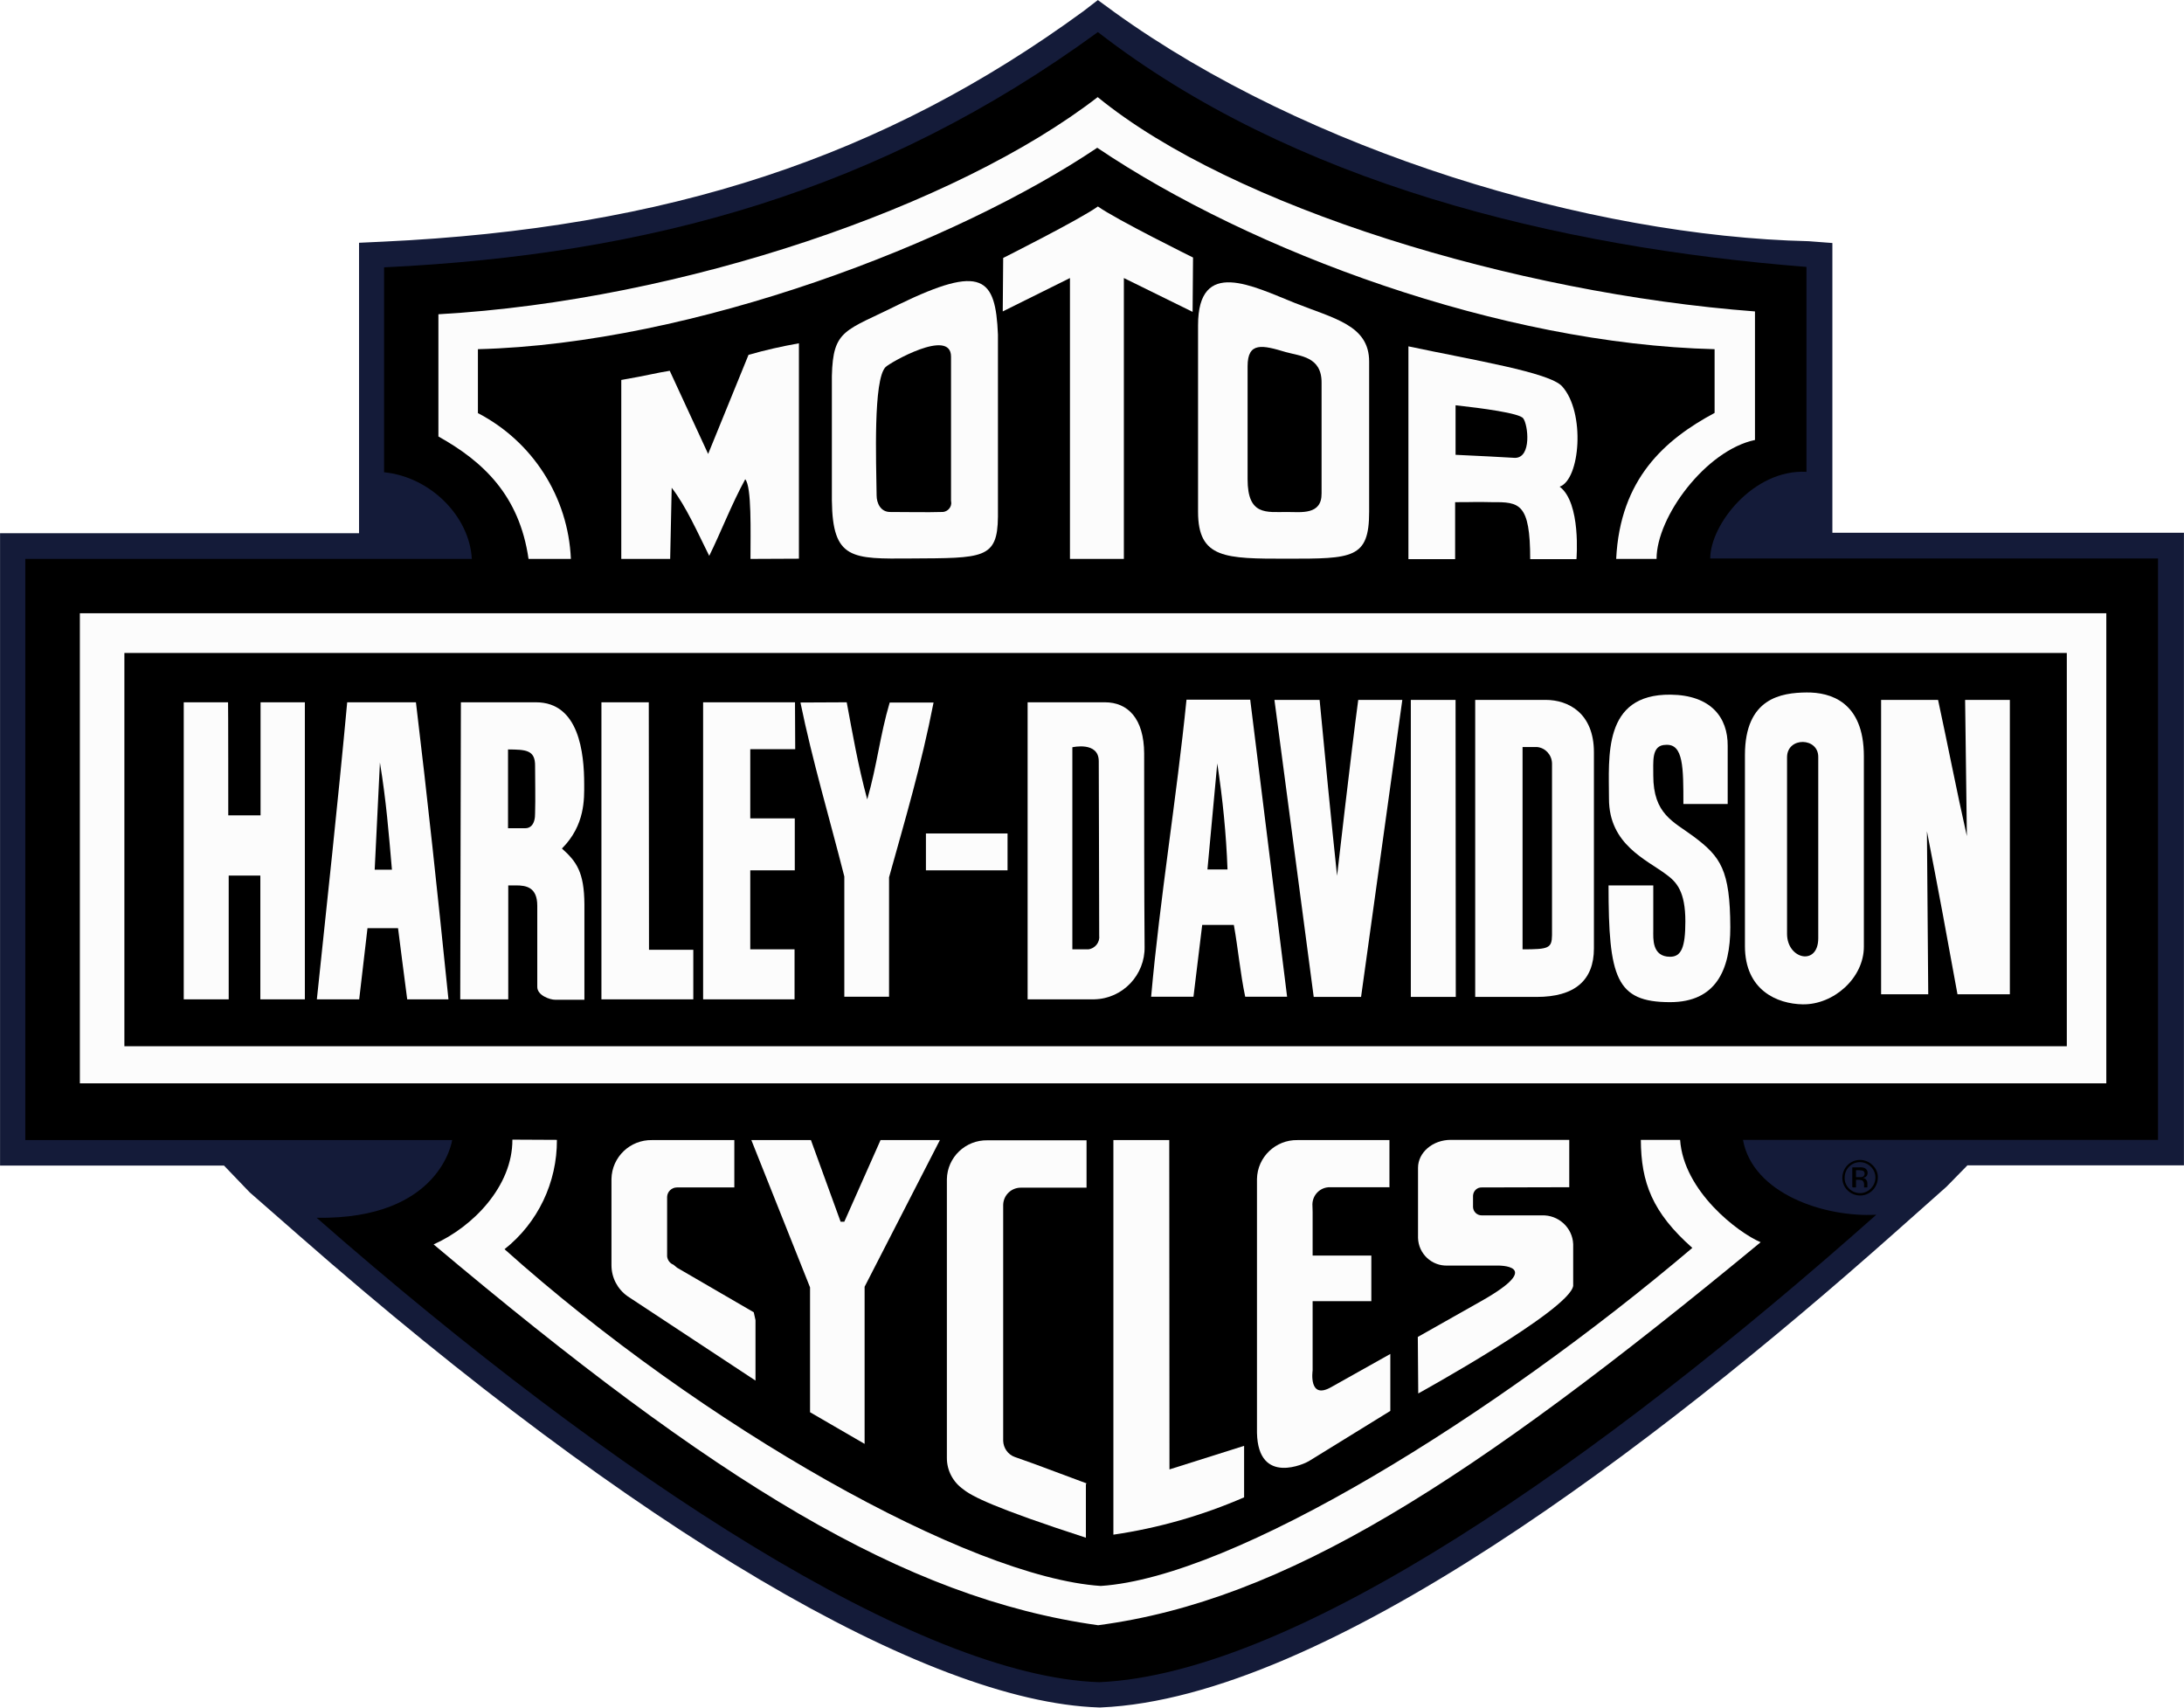
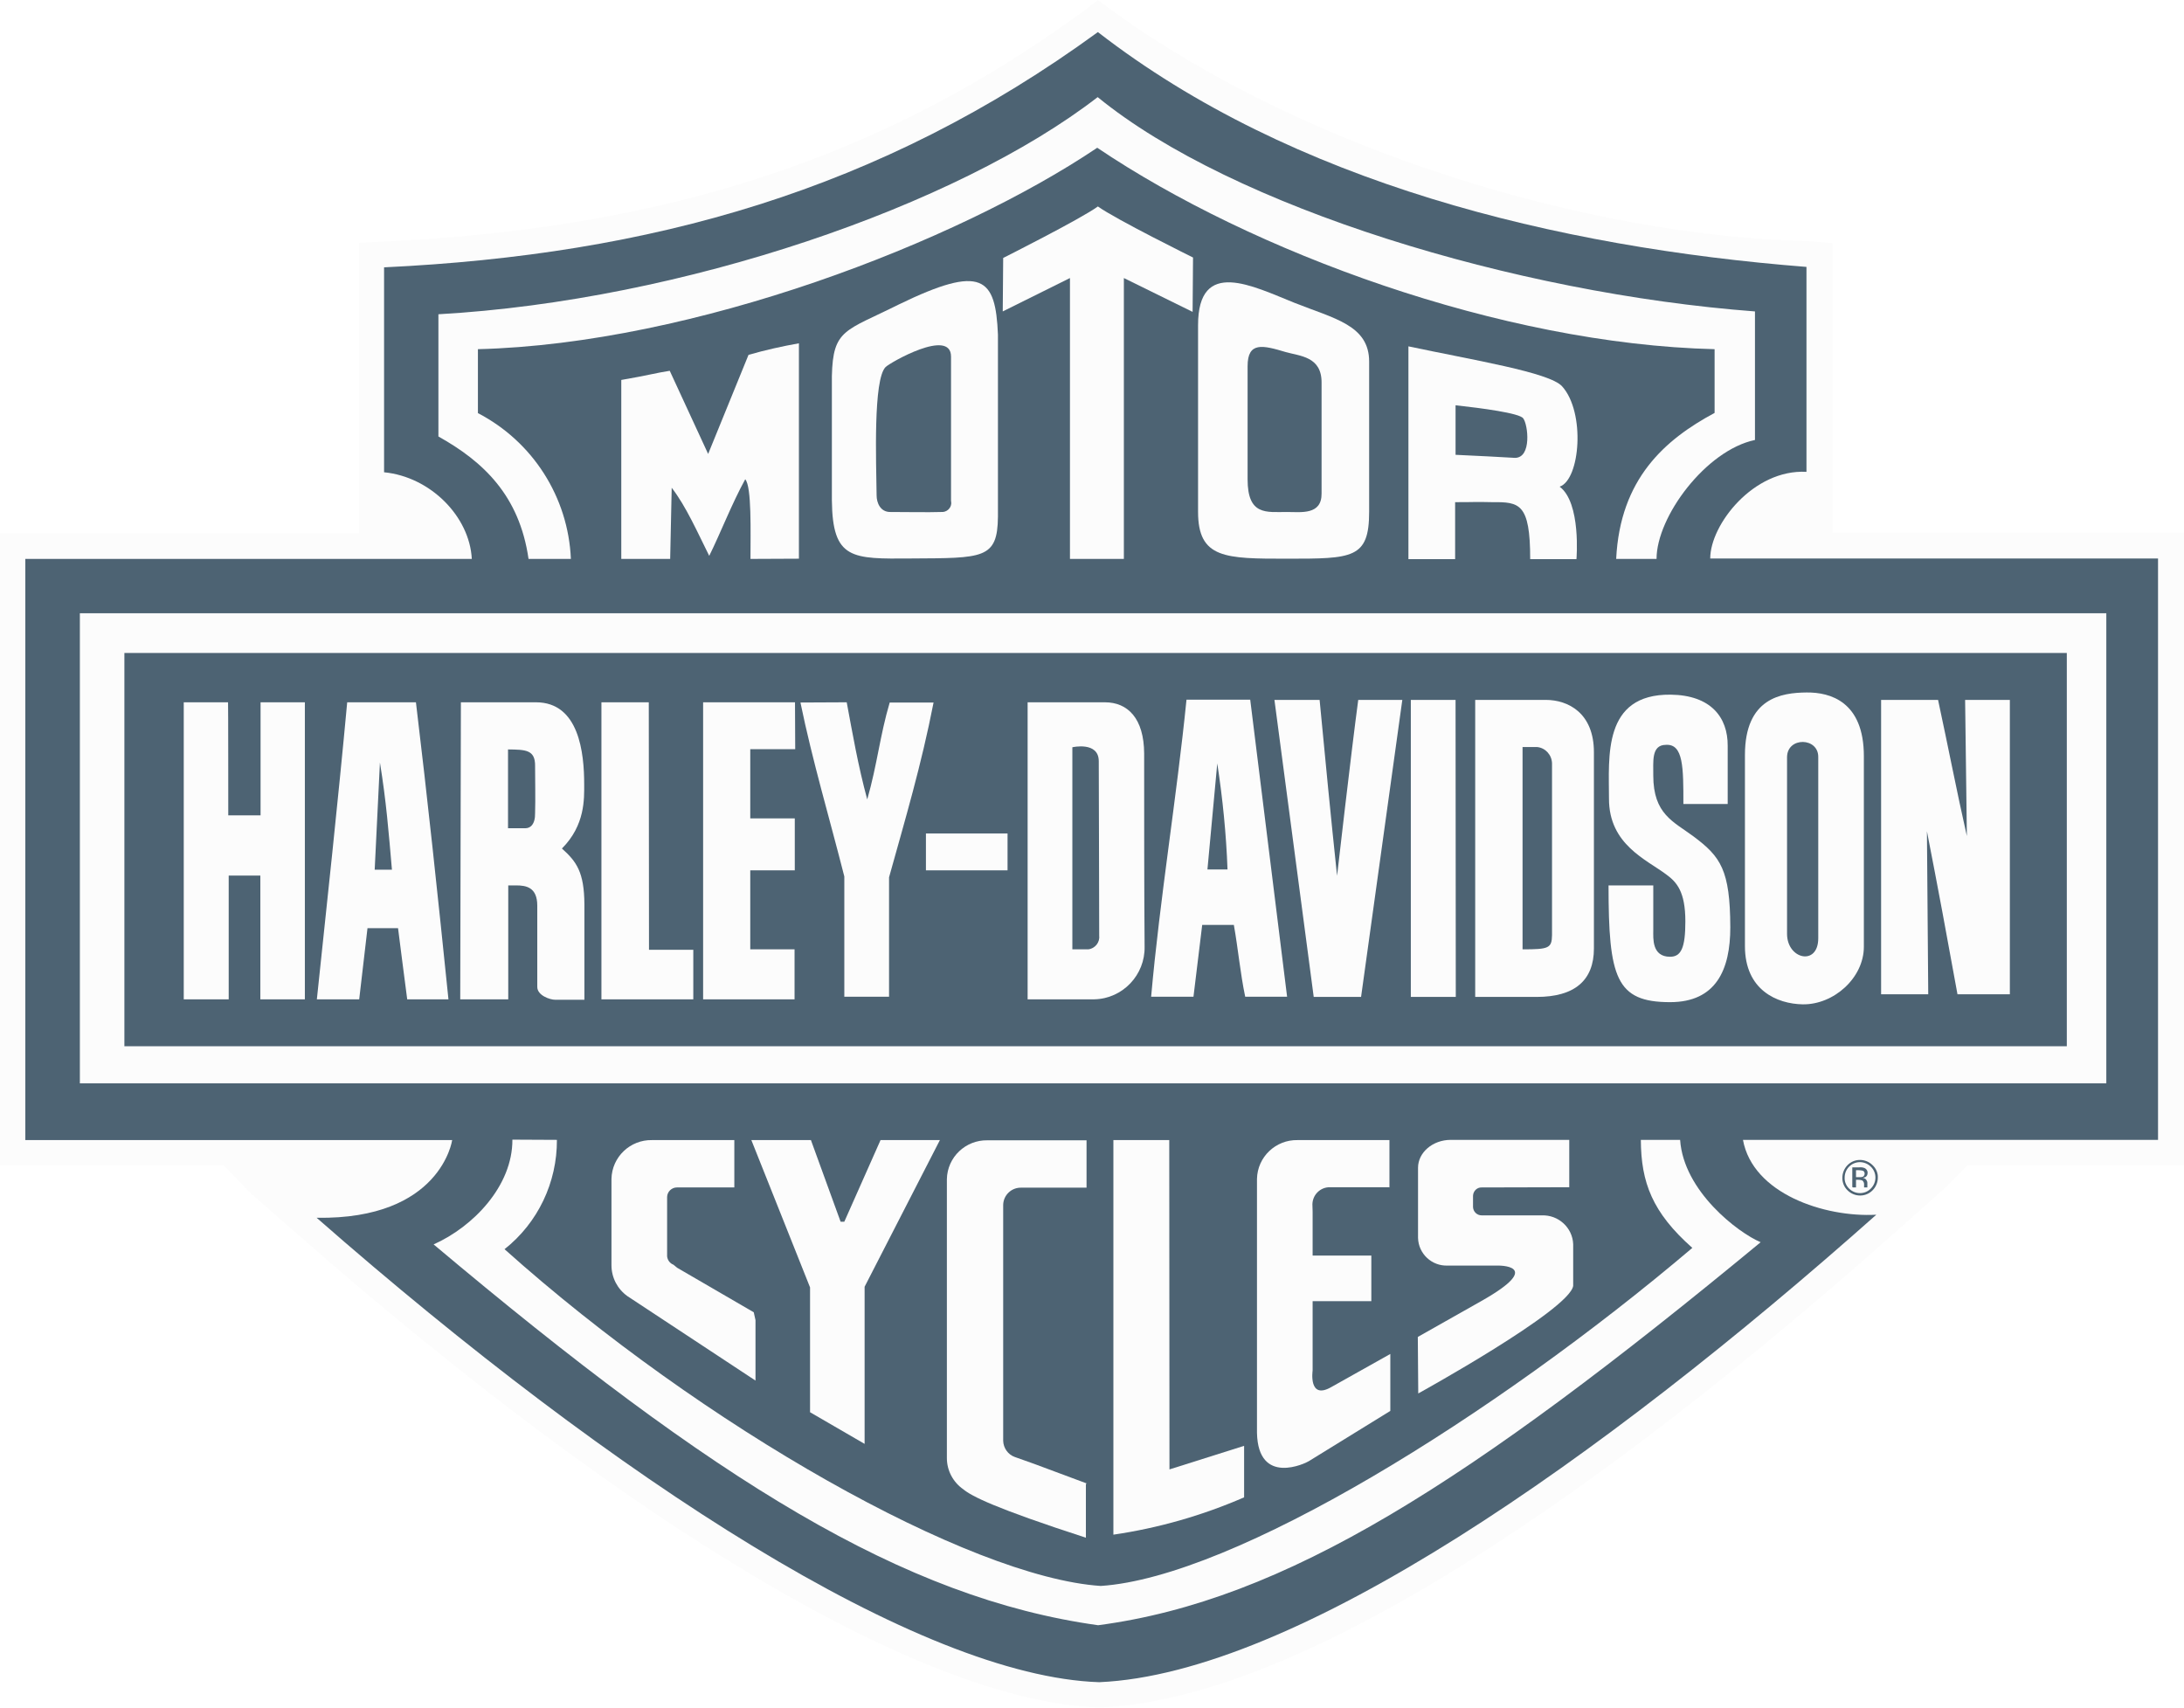
<svg xmlns="http://www.w3.org/2000/svg" version="1.1" id="shield" x="0px" y="0px" viewBox="0 0 1000.8 782.5" style="enable-background:new 0 0 1000.8 782.5;" xml:space="preserve">
  <style type="text/css">
- 	.st0{fill:#141B39;stroke:#141B39;stroke-width:0.75;}
+ 	.st0{fill:#fcfcfc;stroke:#fcfcfc;stroke-width:0.75;}
	.st1{fill:#fcfcfc;}
	.st2{fill:#fcfcfc;}
</style>
-   <path class="st0" d="M510.2,5.7c88.7,64,218.3,102.9,318.6,105.2l10.5,0.8v132.8h161.1v289.1h-99l-9.7,9.9l-24.2,21.5  c-108.8,96.6-260.1,212.6-363.1,217h-0.9c-79-2.6-212.3-81.3-365.6-215.6l-23.2-20.3l-11.9-12.4H0.4v-289h164.5V111.6l10.7-0.5  c130.3-6.1,229.3-38.6,321-105.6l6.5-5L510.2,5.7z" />
-   <path d="M503.1,14.7c89,69,210,98.6,324.7,107.6v93.9c-24.3-1.3-44.1,24.2-44.1,39.7h205.2v266.4H798.7  c4.5,24.7,37.4,35.6,61.1,34.3C733.4,668.9,593.8,766.9,503.7,770.8c-82.2-2.7-221.1-92.3-358.6-212.8c57,0.9,62.1-35.6,62.1-35.6  H11.6V256.1h204.6c-1-19.4-18.9-37.6-40.2-39.7v-93.9C298,116.7,403.3,87.5,503.1,14.7z" />
-   <path class="st1" d="M804.2,142.7c0,16.8,0,39.8,0,58.9c-22.4,4.7-45.1,35.1-45.1,54.5h-18.5c1.8-36.8,22.4-54.7,45.1-66.9  c0-11.6,0-17.9,0-29.2c-97.9-2.4-212-44.5-282.9-92.3c-64.5,43.4-184.9,89.8-283.8,92.3c0,6.5,0,19.3,0,29.3  c25.1,13,41.4,38.5,42.6,66.8h-19.4c-4.2-29.2-20.9-44.7-41.3-56.1c0-18.6,0-36.7,0-56c111.8-6.3,237.6-49.6,302.1-99.5  C564.8,95,694.3,134.4,804.2,142.7z" />
-   <path class="st1" d="M546.7,118l-0.2,24.9L515,127.4v128.7h-24.7c0-42.1,0-128.7,0-128.7l-30.8,15.3l0.2-24.5  c0,0,35.6-17.9,43.4-23.6C511.3,100.5,546.7,118,546.7,118z" />
-   <path class="st1" d="M343.9,256.1c0-12.4,0.6-33.1-2.4-36.5c-6.1,11.1-11.4,24.8-16.5,35.1c-5.2-10.4-10.6-22.7-17.2-31.2l-0.7,32.6  h-22.4v-82c12.2-2.1,15.8-3.2,22.2-4.2l17.6,38.1l18.5-45.4c7.6-2.2,15.3-3.9,23.1-5.3v98.7L343.9,256.1L343.9,256.1z" />
-   <path class="st1" d="M457.3,153.3c0,35.8,0,69.8,0,83.5c-0.2,19.4-6.8,18.9-39.8,19.1c-27.1,0.2-36,0.6-36.3-26.6v-57  c0.5-21.6,6.1-20.5,30.7-32.8C450.2,120.9,456.2,127.2,457.3,153.3z M435.8,163.4c0-13.3-28.2,2.9-30,4.8  c-5.7,5.8-4.3,43.1-4.1,58.8c0,3.5,1.8,7.6,6.2,7.6c7.1,0,17.5,0.2,23.4,0c2.3,0.2,4.4-1.5,4.6-3.8c0-0.4,0-0.9-0.1-1.3  C435.8,225.3,435.8,163.4,435.8,163.4z" />
-   <path class="st1" d="M627.4,165.7v68.8c0,21.5-7.6,21.5-37.6,21.5c-28.3,0-40.8,0-40.8-21.5c0,0,0-62.3,0-85.5  c0-31.1,25.2-17.8,44.3-10.2C611.4,146,627.4,149,627.4,165.7z M589.1,161.3c-10.4-3.1-17.4-4.9-17.4,6.5c0,19.4,0,51.8,0,51.8  c0,16.7,8.6,15,18,15c6.5,0,16,1.5,15.9-8.5c0-20.7,0-28.5,0-50.7C605.7,163.3,595.7,163.2,589.1,161.3z" />
-   <path class="st1" d="M715.8,177c10.8,11.9,8.3,42.8-1.1,46c9.9,7.4,7.7,33.2,7.7,33.2h-21.2c0-25.7-5-26.2-17.4-26.1  c-9-0.2-6.5,0-17,0v26.1h-21.4v-97.5C675,165,710,170.6,715.8,177z M667,185.7v22.7c14,0.7,17.5,0.8,27.2,1.4c7.8,0,6-15.3,3.8-18.1  C696.4,189.3,678.8,187,667,185.7z" />
-   <rect x="36.6" y="281" class="st1" width="928.6" height="215.4" />
-   <path class="st1" d="M255.2,522.3c0.1,19.5-8.7,38-24,50.1c90.7,81.2,213,150.3,273.2,154.3c61.1-4,180.1-77.7,271.1-154.9  c-18.3-16.2-23.5-29.9-23.6-49.5h18c1.6,23.5,26.5,42.5,36.9,46.9C673.3,679.5,588.8,733.4,503.2,744.7  c-89-12.4-175.2-65.7-304.5-174.5c18-8,36.2-26.7,36.1-48L255.2,522.3L255.2,522.3z" />
-   <path d="M857.3,534.6c2.8,2.7,2.8,7.2,0,10c-2.7,2.8-7.2,2.8-10,0l0,0c-1.3-1.3-2.1-3.1-2-5c0-3.9,3-7,6.9-7.1  C854.2,532.5,856,533.3,857.3,534.6z M858.1,533.9c-3.2-3.2-8.4-3.2-11.5,0s-3.2,8.4,0,11.5c3.2,3.2,8.4,3.2,11.5,0  c1.5-1.5,2.4-3.6,2.4-5.8C860.6,537.5,859.7,535.4,858.1,533.9z M853.6,539.2c-0.5,0.2-1,0.2-1.5,0.2h-1.6v-3.2h1.4  c0.7,0,1.3,0.1,1.9,0.3c0.7,0.5,0.9,1.5,0.3,2.3C854,539,853.8,539.1,853.6,539.2L853.6,539.2z M849.1,544.1h1.4v-3.5h1.2  c0.6,0,1.2,0.1,1.7,0.3c0.6,0.5,0.9,1.3,0.8,2v1.2h1.5l0,0c0-0.2,0-0.3,0-0.5c0-0.2,0-0.5,0-0.7v-0.9c0-0.5-0.2-1-0.5-1.4  c-0.4-0.5-0.9-0.8-1.6-0.9c0.5-0.1,0.9-0.2,1.3-0.4c0.6-0.4,0.9-1.1,0.9-1.8c0.1-1-0.5-1.9-1.4-2.3c-0.8-0.3-1.6-0.4-2.4-0.3h-3.2v9  L849.1,544.1z" />
-   <rect x="57" y="299.2" width="890.1" height="180.2" />
-   <path class="st2" d="M791.7,341.8v26.6h-20.3c0-16.7,0-27.6-8-27.1c-6.9,0-5.7,8-5.8,14c0,17.8,9.2,21.1,18.5,28  c12.4,9.3,16.7,15.3,16.8,41.6c0,19.4-6.5,34.3-27.6,34.3c-24.8,0-28.2-11.2-28.2-53.5c3.2,0,16.2,0,20.5,0c0,6.9,0,17,0,20.6  s-0.7,12.1,7.7,12.1c5.1,0,7-4.2,7-16.2c0-13.7-4-18-8.6-21.4c-9.1-6.9-26.4-13.7-26.4-34.8c0-19.1-3-48,28.2-47.7  C784,318.5,791.8,328.7,791.7,341.8z" />
-   <path class="st2" d="M104.6,373.6h14.8v-51.8h20.3v136.1h-20.4v-56.7h-14.5v56.7H84.2V321.8h20.3  C104.6,321.8,104.6,373.6,104.6,373.6z" />
-   <path class="st2" d="M297.4,435.2c7.4,0,13,0,20.3,0v22.7h-42.1V321.8h21.7L297.4,435.2L297.4,435.2z" />
-   <path class="st2" d="M364.4,343.3h-20.6V375c8.2,0,13.3,0,20.4,0v23.8h-20.4V435c7.6,0,12.6,0,20.3,0v22.9h-41.9V321.8h42.1  L364.4,343.3L364.4,343.3z" />
-   <path class="st2" d="M388,321.8c2.7,14.4,5.1,28.6,9.4,44.5c4.6-16,5.8-29.2,10.3-44.4h20.1c-5.6,28.7-13,53.5-20.4,80.1  c0,21.8,0,33.6,0,54.7h-20.5c0-22.4,0-38.1,0-55.1c-6.8-26.8-14.6-52.9-20.1-79.7L388,321.8z" />
-   <path class="st2" d="M604.7,320.7c2.5,26.4,5.2,54.2,8,80.6c0,0,6.5-56.8,9.7-80.6h20.2l-18.9,136.1h-21.7l-18-136.1h20.6H604.7z" />
-   <polygon class="st2" points="667.1,456.8 646.5,456.8 646.5,320.7 667,320.7 " />
-   <path class="st2" d="M888.1,320.7c4.5,20.8,8.6,42.1,13.2,62.4l-0.8-62.4h20.5v134.9h-24c-4.6-25.4-9-49.2-14-74.7l0.6,74.7H862  V320.7H888.1L888.1,320.7z" />
-   <path class="st2" d="M854.1,346.5c0,13,0,87.3,0,87.3c0,14.3-13.8,26.6-28,26.4c-11.8-0.2-26.5-6.5-26.5-26.7c0-19.4,0-50.9,0-87.5  c0-26.2,16.7-28.6,28.3-28.7C838.6,317.2,854.1,321.4,854.1,346.5z M818.9,346.9c0,17.4,0,49.9,0,81c0,11.7,14.3,14.9,14.3,2  c0-31.3,0-75.1,0-82.9C833.4,337.8,819,337.5,818.9,346.9L818.9,346.9z" />
-   <path class="st2" d="M506.3,321.8c10.6,0,17.9,7.5,18,23.4c0,28.9,0,63.9,0.2,88.5c0.3,13-10,23.9-23,24.2c-0.5,0-0.9,0-1.4,0  c-7.4,0-17.4,0-29.2,0V321.8H506.3z M491.4,342.4V435c3,0,2.8,0,7.3,0c3.2-0.4,5.4-3.3,5-6.4c0,0,0,0,0-0.1  c0-16.7-0.2-74.5-0.2-79.7C503.5,339.6,491.4,342.4,491.4,342.4z" />
-   <path class="st2" d="M708.3,320.7c10.3,0,22.1,6,22.1,24v89.9c0,14.6-8.8,22.2-26.2,22.2H676V320.7L708.3,320.7L708.3,320.7z   M704.4,342.3c-3.7,0-6.7,0-6.7,0V435c12,0,13.4-0.5,13.5-6.5c0,0,0-55.4,0-78.7C711.1,345.9,708.2,342.7,704.4,342.3L704.4,342.3z" />
-   <path class="st2" d="M245.6,321.8c19.8,0,22.1,23.3,22.1,37.6c0,6.5,0.5,18.7-10.2,29.4c6.7,6,10.2,10.8,10.3,25.6  c0,14.2,0,26.2,0,43.7h-13.4c-2.4,0-8.3-2-8.2-6c0-8.6,0-26.9,0-37.1c0-8.4-5-9.3-9.7-9.3h-3.6v52.2h-22l0.3-136.1  C220.1,321.8,222.9,321.8,245.6,321.8z M232.8,343.4v36.1h8c2.1,0,4.5-1.6,4.4-7c0.2-6.2,0-15.6,0-21.5  C245.3,343.5,240.8,343.5,232.8,343.4L232.8,343.4z" />
-   <path class="st2" d="M589.8,456.7h-19.2c-2.3-11-3.2-21.7-5.2-32.9h-14.5l-4,32.9h-19.4c4-45,11.7-91.2,16.2-136.1h29.2L589.8,456.7  z M557.8,349.8l-4.5,48.6h9.2C561.9,382.2,560.3,366,557.8,349.8L557.8,349.8z" />
-   <path class="st2" d="M190.6,321.8c5.3,44,10,88.2,14.9,136.1h-18.9c-1.6-12.1-3.2-24.8-4.2-32.6h-14l-3.8,32.6h-19.4  c4.7-44.8,9.6-89.6,13.9-136.1H190.6z M174.1,349.4l-2.4,49.1h7.9C178.1,381.3,177,367.1,174.1,349.4L174.1,349.4z" />
-   <rect x="424.3" y="381.9" class="st2" width="37.4" height="16.9" />
-   <polygon class="st1" points="344.3,522.4 371.6,522.4 385.2,559.8 386.9,559.8 403.5,522.4 430.7,522.4 396.2,589.6 396.2,661.6   371.2,647.1 371.2,589.9 " />
-   <path class="st1" d="M287.5,593.9l58.7,38.7v-27.7l-0.8-3.6l-35.1-20.4l-1.7-1.4c-1.6-0.6-2.7-2.1-2.9-3.8v-27.3  c0.1-2.4,2.1-4.3,4.5-4.3c0,0,0,0,0,0h26.3v-21.7h-37.7c-10-0.2-18.4,7.7-18.6,17.8v39.5C280.2,585.4,282.9,590.6,287.5,593.9z" />
-   <path class="st1" d="M497.9,679.7l-23.9-8.9l-9-3.2c-3.1-1.1-5.2-4.1-5.3-7.4V552.1c0.1-4.5,3.8-8,8.3-7.9h29.9v-21.7h-45.4  c-10-0.2-18.4,7.7-18.6,17.8v127.8c0,5.7,2.8,11,7.5,14.3l0,0c3.9,3.2,14.3,8.6,56.2,22.2v-24.7H497.9z" />
-   <path class="st1" d="M535.8,522.4h-25.6v180.8c20.6-3,40.8-8.8,59.9-17.1v-23.6l-34.2,10.8L535.8,522.4L535.8,522.4z" />
-   <path class="st1" d="M636.7,544.1v-21.7h-42.1c-10-0.2-18.4,7.7-18.6,17.8v116.3c0.5,24.6,22.5,13.9,23.8,13  c5.5-3.4,37.3-23,37.3-23v-26.1L610,635.6c-10.5,6-8.5-7.6-8.5-7.6v-31.8h26.9v-20.9h-26.9v-20l-0.1-3.5c0.1-4.4,3.7-7.9,8.1-7.8  h27.1V544.1z" />
-   <path class="st1" d="M679,544.1c-2.1-0.1-3.9,1.6-4,3.8c0,0,0,0,0,0v5.2c0.1,2.1,1.8,3.8,4,3.8c0,0,0,0,0,0h27.5  c7.6-0.3,14.1,5.6,14.4,13.2v19.1c-1.7,11.1-71,49.3-71,49.3l-0.2-25.9l29.2-16.5c29.7-16.8,7.2-16.2,7.2-16.2h-22.7  c-7.3,0.3-13.4-5.4-13.6-12.7v-32.1c0-7,6.7-12.8,15-12.8h4.6h49.7v21.7L679,544.1L679,544.1z" />
+   <path class="st0" d="M510.2,5.7c88.7,64,218.3,102.9,318.6,105.2l10.5,0.8v132.8h161.1v289.1h-99l-9.7,9.9l-24.2,21.5  c-108.8,96.6-260.1,212.6-363.1,217h-0.9c-79-2.6-212.3-81.3-365.6-215.6l-23.2-20.3l-11.9-12.4H0.4v-289h164.5V111.6l10.7-0.5  c130.3-6.1,229.3-38.6,321-105.6l6.5-5L510.2,5.7z" fill="#4D6373" />
+   <path d="M503.1,14.7c89,69,210,98.6,324.7,107.6v93.9c-24.3-1.3-44.1,24.2-44.1,39.7h205.2v266.4H798.7  c4.5,24.7,37.4,35.6,61.1,34.3C733.4,668.9,593.8,766.9,503.7,770.8c-82.2-2.7-221.1-92.3-358.6-212.8c57,0.9,62.1-35.6,62.1-35.6  H11.6V256.1h204.6c-1-19.4-18.9-37.6-40.2-39.7v-93.9C298,116.7,403.3,87.5,503.1,14.7z" fill="#4D6373" />
+   <path class="st1" d="M804.2,142.7c0,16.8,0,39.8,0,58.9c-22.4,4.7-45.1,35.1-45.1,54.5h-18.5c1.8-36.8,22.4-54.7,45.1-66.9  c0-11.6,0-17.9,0-29.2c-97.9-2.4-212-44.5-282.9-92.3c-64.5,43.4-184.9,89.8-283.8,92.3c0,6.5,0,19.3,0,29.3  c25.1,13,41.4,38.5,42.6,66.8h-19.4c-4.2-29.2-20.9-44.7-41.3-56.1c0-18.6,0-36.7,0-56c111.8-6.3,237.6-49.6,302.1-99.5  C564.8,95,694.3,134.4,804.2,142.7z" fill="#4D6373" />
+   <path class="st1" d="M546.7,118l-0.2,24.9L515,127.4v128.7h-24.7c0-42.1,0-128.7,0-128.7l-30.8,15.3l0.2-24.5  c0,0,35.6-17.9,43.4-23.6C511.3,100.5,546.7,118,546.7,118z" fill="#4D6373" />
+   <path class="st1" d="M343.9,256.1c0-12.4,0.6-33.1-2.4-36.5c-6.1,11.1-11.4,24.8-16.5,35.1c-5.2-10.4-10.6-22.7-17.2-31.2l-0.7,32.6  h-22.4v-82c12.2-2.1,15.8-3.2,22.2-4.2l17.6,38.1l18.5-45.4c7.6-2.2,15.3-3.9,23.1-5.3v98.7L343.9,256.1L343.9,256.1z" fill="#4D6373" />
+   <path class="st1" d="M457.3,153.3c0,35.8,0,69.8,0,83.5c-0.2,19.4-6.8,18.9-39.8,19.1c-27.1,0.2-36,0.6-36.3-26.6v-57  c0.5-21.6,6.1-20.5,30.7-32.8C450.2,120.9,456.2,127.2,457.3,153.3z M435.8,163.4c0-13.3-28.2,2.9-30,4.8  c-5.7,5.8-4.3,43.1-4.1,58.8c0,3.5,1.8,7.6,6.2,7.6c7.1,0,17.5,0.2,23.4,0c2.3,0.2,4.4-1.5,4.6-3.8c0-0.4,0-0.9-0.1-1.3  C435.8,225.3,435.8,163.4,435.8,163.4z" fill="#4D6373" />
+   <path class="st1" d="M627.4,165.7v68.8c0,21.5-7.6,21.5-37.6,21.5c-28.3,0-40.8,0-40.8-21.5c0,0,0-62.3,0-85.5  c0-31.1,25.2-17.8,44.3-10.2C611.4,146,627.4,149,627.4,165.7z M589.1,161.3c-10.4-3.1-17.4-4.9-17.4,6.5c0,19.4,0,51.8,0,51.8  c0,16.7,8.6,15,18,15c6.5,0,16,1.5,15.9-8.5c0-20.7,0-28.5,0-50.7C605.7,163.3,595.7,163.2,589.1,161.3z" fill="#4D6373" />
+   <path class="st1" d="M715.8,177c10.8,11.9,8.3,42.8-1.1,46c9.9,7.4,7.7,33.2,7.7,33.2h-21.2c0-25.7-5-26.2-17.4-26.1  c-9-0.2-6.5,0-17,0v26.1h-21.4v-97.5C675,165,710,170.6,715.8,177z M667,185.7v22.7c14,0.7,17.5,0.8,27.2,1.4c7.8,0,6-15.3,3.8-18.1  C696.4,189.3,678.8,187,667,185.7z" fill="#4D6373" />
+   <rect x="36.6" y="281" class="st1" width="928.6" height="215.4" fill="#4D6373" />
+   <path class="st1" d="M255.2,522.3c0.1,19.5-8.7,38-24,50.1c90.7,81.2,213,150.3,273.2,154.3c61.1-4,180.1-77.7,271.1-154.9  c-18.3-16.2-23.5-29.9-23.6-49.5h18c1.6,23.5,26.5,42.5,36.9,46.9C673.3,679.5,588.8,733.4,503.2,744.7  c-89-12.4-175.2-65.7-304.5-174.5c18-8,36.2-26.7,36.1-48L255.2,522.3L255.2,522.3z" fill="#4D6373" />
+   <path d="M857.3,534.6c2.8,2.7,2.8,7.2,0,10c-2.7,2.8-7.2,2.8-10,0l0,0c-1.3-1.3-2.1-3.1-2-5c0-3.9,3-7,6.9-7.1  C854.2,532.5,856,533.3,857.3,534.6z M858.1,533.9c-3.2-3.2-8.4-3.2-11.5,0s-3.2,8.4,0,11.5c3.2,3.2,8.4,3.2,11.5,0  c1.5-1.5,2.4-3.6,2.4-5.8C860.6,537.5,859.7,535.4,858.1,533.9z M853.6,539.2c-0.5,0.2-1,0.2-1.5,0.2h-1.6v-3.2h1.4  c0.7,0,1.3,0.1,1.9,0.3c0.7,0.5,0.9,1.5,0.3,2.3C854,539,853.8,539.1,853.6,539.2L853.6,539.2z M849.1,544.1h1.4v-3.5h1.2  c0.6,0,1.2,0.1,1.7,0.3c0.6,0.5,0.9,1.3,0.8,2v1.2h1.5l0,0c0-0.2,0-0.3,0-0.5c0-0.2,0-0.5,0-0.7v-0.9c0-0.5-0.2-1-0.5-1.4  c-0.4-0.5-0.9-0.8-1.6-0.9c0.5-0.1,0.9-0.2,1.3-0.4c0.6-0.4,0.9-1.1,0.9-1.8c0.1-1-0.5-1.9-1.4-2.3c-0.8-0.3-1.6-0.4-2.4-0.3h-3.2v9  L849.1,544.1z" fill="#4D6373" />
+   <rect x="57" y="299.2" width="890.1" height="180.2" fill="#4D6373" />
+   <path class="st2" d="M791.7,341.8v26.6h-20.3c0-16.7,0-27.6-8-27.1c-6.9,0-5.7,8-5.8,14c0,17.8,9.2,21.1,18.5,28  c12.4,9.3,16.7,15.3,16.8,41.6c0,19.4-6.5,34.3-27.6,34.3c-24.8,0-28.2-11.2-28.2-53.5c3.2,0,16.2,0,20.5,0c0,6.9,0,17,0,20.6  s-0.7,12.1,7.7,12.1c5.1,0,7-4.2,7-16.2c0-13.7-4-18-8.6-21.4c-9.1-6.9-26.4-13.7-26.4-34.8c0-19.1-3-48,28.2-47.7  C784,318.5,791.8,328.7,791.7,341.8z" fill="#4D6373" />
+   <path class="st2" d="M104.6,373.6h14.8v-51.8h20.3v136.1h-20.4v-56.7h-14.5v56.7H84.2V321.8h20.3  C104.6,321.8,104.6,373.6,104.6,373.6z" fill="#4D6373" />
+   <path class="st2" d="M297.4,435.2c7.4,0,13,0,20.3,0v22.7h-42.1V321.8h21.7L297.4,435.2L297.4,435.2z" fill="#4D6373" />
+   <path class="st2" d="M364.4,343.3h-20.6V375c8.2,0,13.3,0,20.4,0v23.8h-20.4V435c7.6,0,12.6,0,20.3,0v22.9h-41.9V321.8h42.1  L364.4,343.3L364.4,343.3z" fill="#4D6373" />
+   <path class="st2" d="M388,321.8c2.7,14.4,5.1,28.6,9.4,44.5c4.6-16,5.8-29.2,10.3-44.4h20.1c-5.6,28.7-13,53.5-20.4,80.1  c0,21.8,0,33.6,0,54.7h-20.5c0-22.4,0-38.1,0-55.1c-6.8-26.8-14.6-52.9-20.1-79.7L388,321.8z" fill="#4D6373" />
+   <path class="st2" d="M604.7,320.7c2.5,26.4,5.2,54.2,8,80.6c0,0,6.5-56.8,9.7-80.6h20.2l-18.9,136.1h-21.7l-18-136.1h20.6H604.7z" fill="#4D6373" />
+   <polygon class="st2" points="667.1,456.8 646.5,456.8 646.5,320.7 667,320.7 " fill="#4D6373" />
+   <path class="st2" d="M888.1,320.7c4.5,20.8,8.6,42.1,13.2,62.4l-0.8-62.4h20.5v134.9h-24c-4.6-25.4-9-49.2-14-74.7l0.6,74.7H862  V320.7H888.1L888.1,320.7z" fill="#4D6373" />
+   <path class="st2" d="M854.1,346.5c0,13,0,87.3,0,87.3c0,14.3-13.8,26.6-28,26.4c-11.8-0.2-26.5-6.5-26.5-26.7c0-19.4,0-50.9,0-87.5  c0-26.2,16.7-28.6,28.3-28.7C838.6,317.2,854.1,321.4,854.1,346.5z M818.9,346.9c0,17.4,0,49.9,0,81c0,11.7,14.3,14.9,14.3,2  c0-31.3,0-75.1,0-82.9C833.4,337.8,819,337.5,818.9,346.9L818.9,346.9z" fill="#4D6373" />
+   <path class="st2" d="M506.3,321.8c10.6,0,17.9,7.5,18,23.4c0,28.9,0,63.9,0.2,88.5c0.3,13-10,23.9-23,24.2c-0.5,0-0.9,0-1.4,0  c-7.4,0-17.4,0-29.2,0V321.8H506.3z M491.4,342.4V435c3,0,2.8,0,7.3,0c3.2-0.4,5.4-3.3,5-6.4c0,0,0,0,0-0.1  c0-16.7-0.2-74.5-0.2-79.7C503.5,339.6,491.4,342.4,491.4,342.4z" fill="#4D6373" />
+   <path class="st2" d="M708.3,320.7c10.3,0,22.1,6,22.1,24v89.9c0,14.6-8.8,22.2-26.2,22.2H676V320.7L708.3,320.7L708.3,320.7z   M704.4,342.3c-3.7,0-6.7,0-6.7,0V435c12,0,13.4-0.5,13.5-6.5c0,0,0-55.4,0-78.7C711.1,345.9,708.2,342.7,704.4,342.3L704.4,342.3z" fill="#4D6373" />
+   <path class="st2" d="M245.6,321.8c19.8,0,22.1,23.3,22.1,37.6c0,6.5,0.5,18.7-10.2,29.4c6.7,6,10.2,10.8,10.3,25.6  c0,14.2,0,26.2,0,43.7h-13.4c-2.4,0-8.3-2-8.2-6c0-8.6,0-26.9,0-37.1c0-8.4-5-9.3-9.7-9.3h-3.6v52.2h-22l0.3-136.1  C220.1,321.8,222.9,321.8,245.6,321.8z M232.8,343.4v36.1h8c2.1,0,4.5-1.6,4.4-7c0.2-6.2,0-15.6,0-21.5  C245.3,343.5,240.8,343.5,232.8,343.4L232.8,343.4z" fill="#4D6373" />
+   <path class="st2" d="M589.8,456.7h-19.2c-2.3-11-3.2-21.7-5.2-32.9h-14.5l-4,32.9h-19.4c4-45,11.7-91.2,16.2-136.1h29.2L589.8,456.7  z M557.8,349.8l-4.5,48.6h9.2C561.9,382.2,560.3,366,557.8,349.8L557.8,349.8z" fill="#4D6373" />
+   <path class="st2" d="M190.6,321.8c5.3,44,10,88.2,14.9,136.1h-18.9c-1.6-12.1-3.2-24.8-4.2-32.6h-14l-3.8,32.6h-19.4  c4.7-44.8,9.6-89.6,13.9-136.1H190.6z M174.1,349.4l-2.4,49.1h7.9C178.1,381.3,177,367.1,174.1,349.4L174.1,349.4z" fill="#4D6373" />
+   <rect x="424.3" y="381.9" class="st2" width="37.4" height="16.9" fill="#4D6373" />
+   <polygon class="st1" points="344.3,522.4 371.6,522.4 385.2,559.8 386.9,559.8 403.5,522.4 430.7,522.4 396.2,589.6 396.2,661.6   371.2,647.1 371.2,589.9 " fill="#4D6373" />
+   <path class="st1" d="M287.5,593.9l58.7,38.7v-27.7l-0.8-3.6l-35.1-20.4l-1.7-1.4c-1.6-0.6-2.7-2.1-2.9-3.8v-27.3  c0.1-2.4,2.1-4.3,4.5-4.3c0,0,0,0,0,0h26.3v-21.7h-37.7c-10-0.2-18.4,7.7-18.6,17.8v39.5C280.2,585.4,282.9,590.6,287.5,593.9z" fill="#4D6373" />
+   <path class="st1" d="M497.9,679.7l-23.9-8.9l-9-3.2c-3.1-1.1-5.2-4.1-5.3-7.4V552.1c0.1-4.5,3.8-8,8.3-7.9h29.9v-21.7h-45.4  c-10-0.2-18.4,7.7-18.6,17.8v127.8c0,5.7,2.8,11,7.5,14.3l0,0c3.9,3.2,14.3,8.6,56.2,22.2v-24.7H497.9z" fill="#4D6373" />
+   <path class="st1" d="M535.8,522.4h-25.6v180.8c20.6-3,40.8-8.8,59.9-17.1v-23.6l-34.2,10.8L535.8,522.4L535.8,522.4z" fill="#4D6373" />
+   <path class="st1" d="M636.7,544.1v-21.7h-42.1c-10-0.2-18.4,7.7-18.6,17.8v116.3c0.5,24.6,22.5,13.9,23.8,13  c5.5-3.4,37.3-23,37.3-23v-26.1L610,635.6c-10.5,6-8.5-7.6-8.5-7.6v-31.8h26.9v-20.9h-26.9v-20l-0.1-3.5c0.1-4.4,3.7-7.9,8.1-7.8  h27.1V544.1z" fill="#4D6373" />
+   <path class="st1" d="M679,544.1c-2.1-0.1-3.9,1.6-4,3.8c0,0,0,0,0,0v5.2c0.1,2.1,1.8,3.8,4,3.8c0,0,0,0,0,0h27.5  c7.6-0.3,14.1,5.6,14.4,13.2v19.1c-1.7,11.1-71,49.3-71,49.3l-0.2-25.9l29.2-16.5c29.7-16.8,7.2-16.2,7.2-16.2h-22.7  c-7.3,0.3-13.4-5.4-13.6-12.7v-32.1c0-7,6.7-12.8,15-12.8h4.6h49.7v21.7L679,544.1L679,544.1z" fill="#4D6373" />
</svg>
